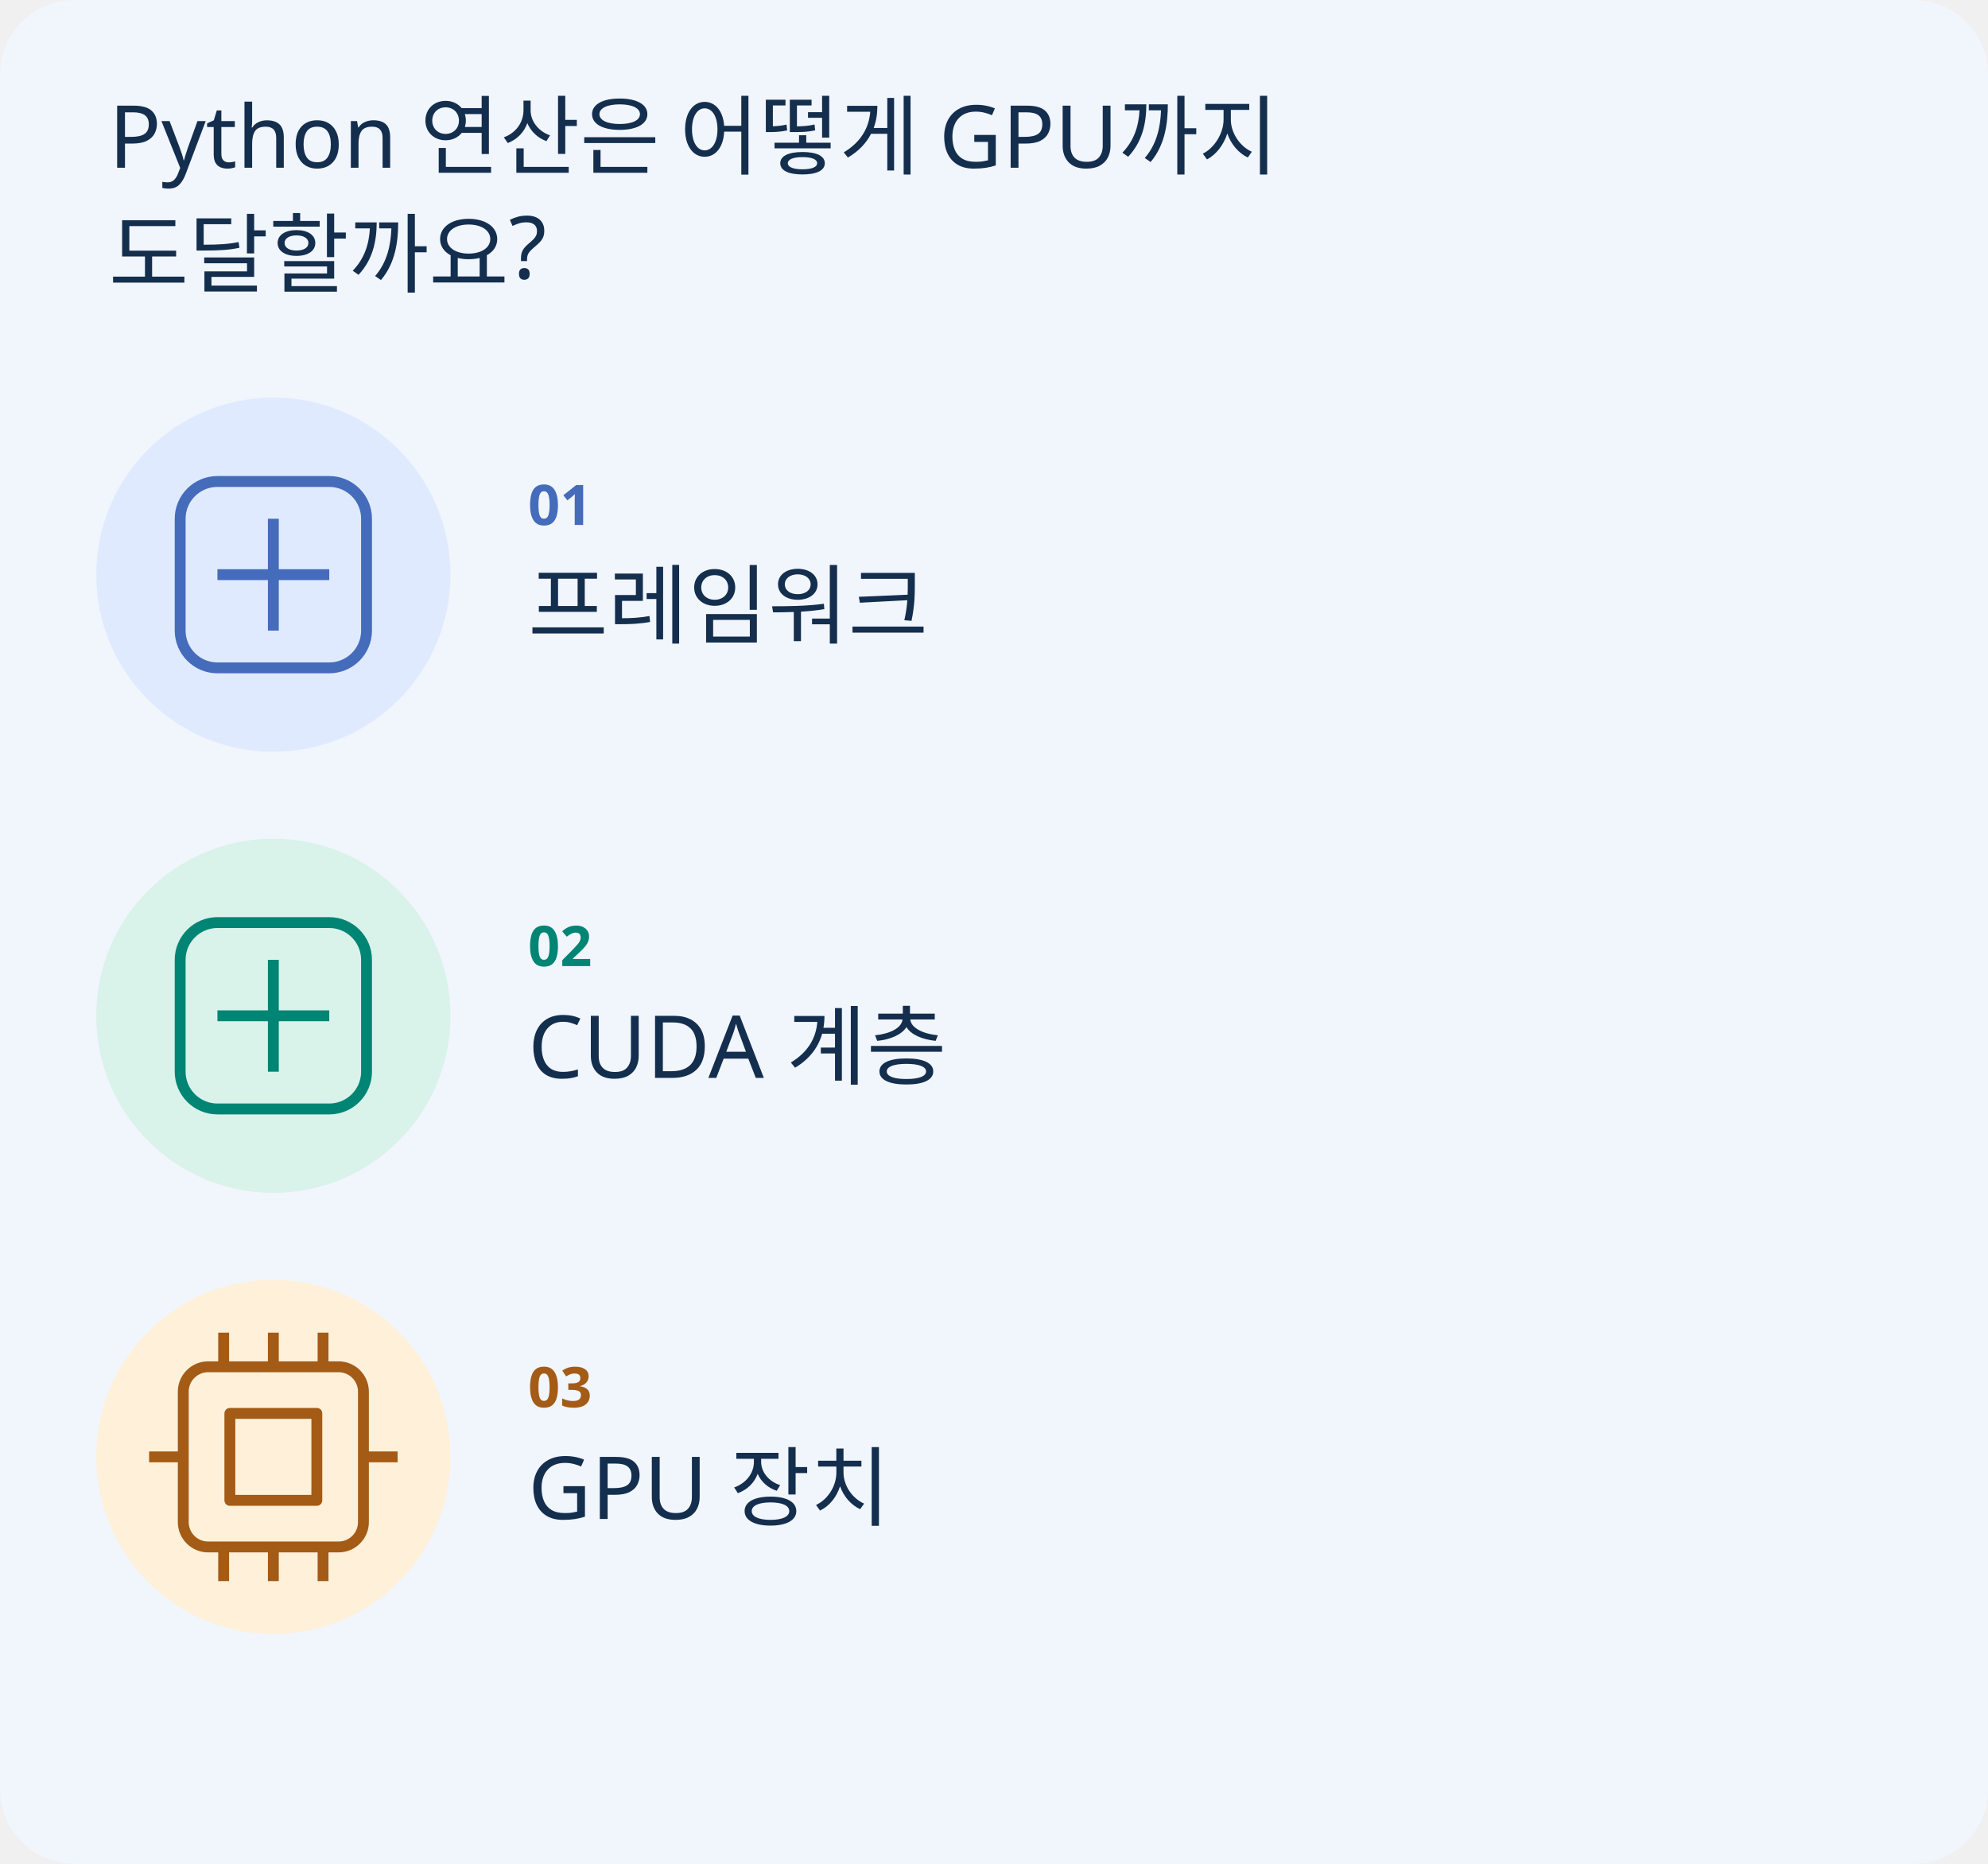
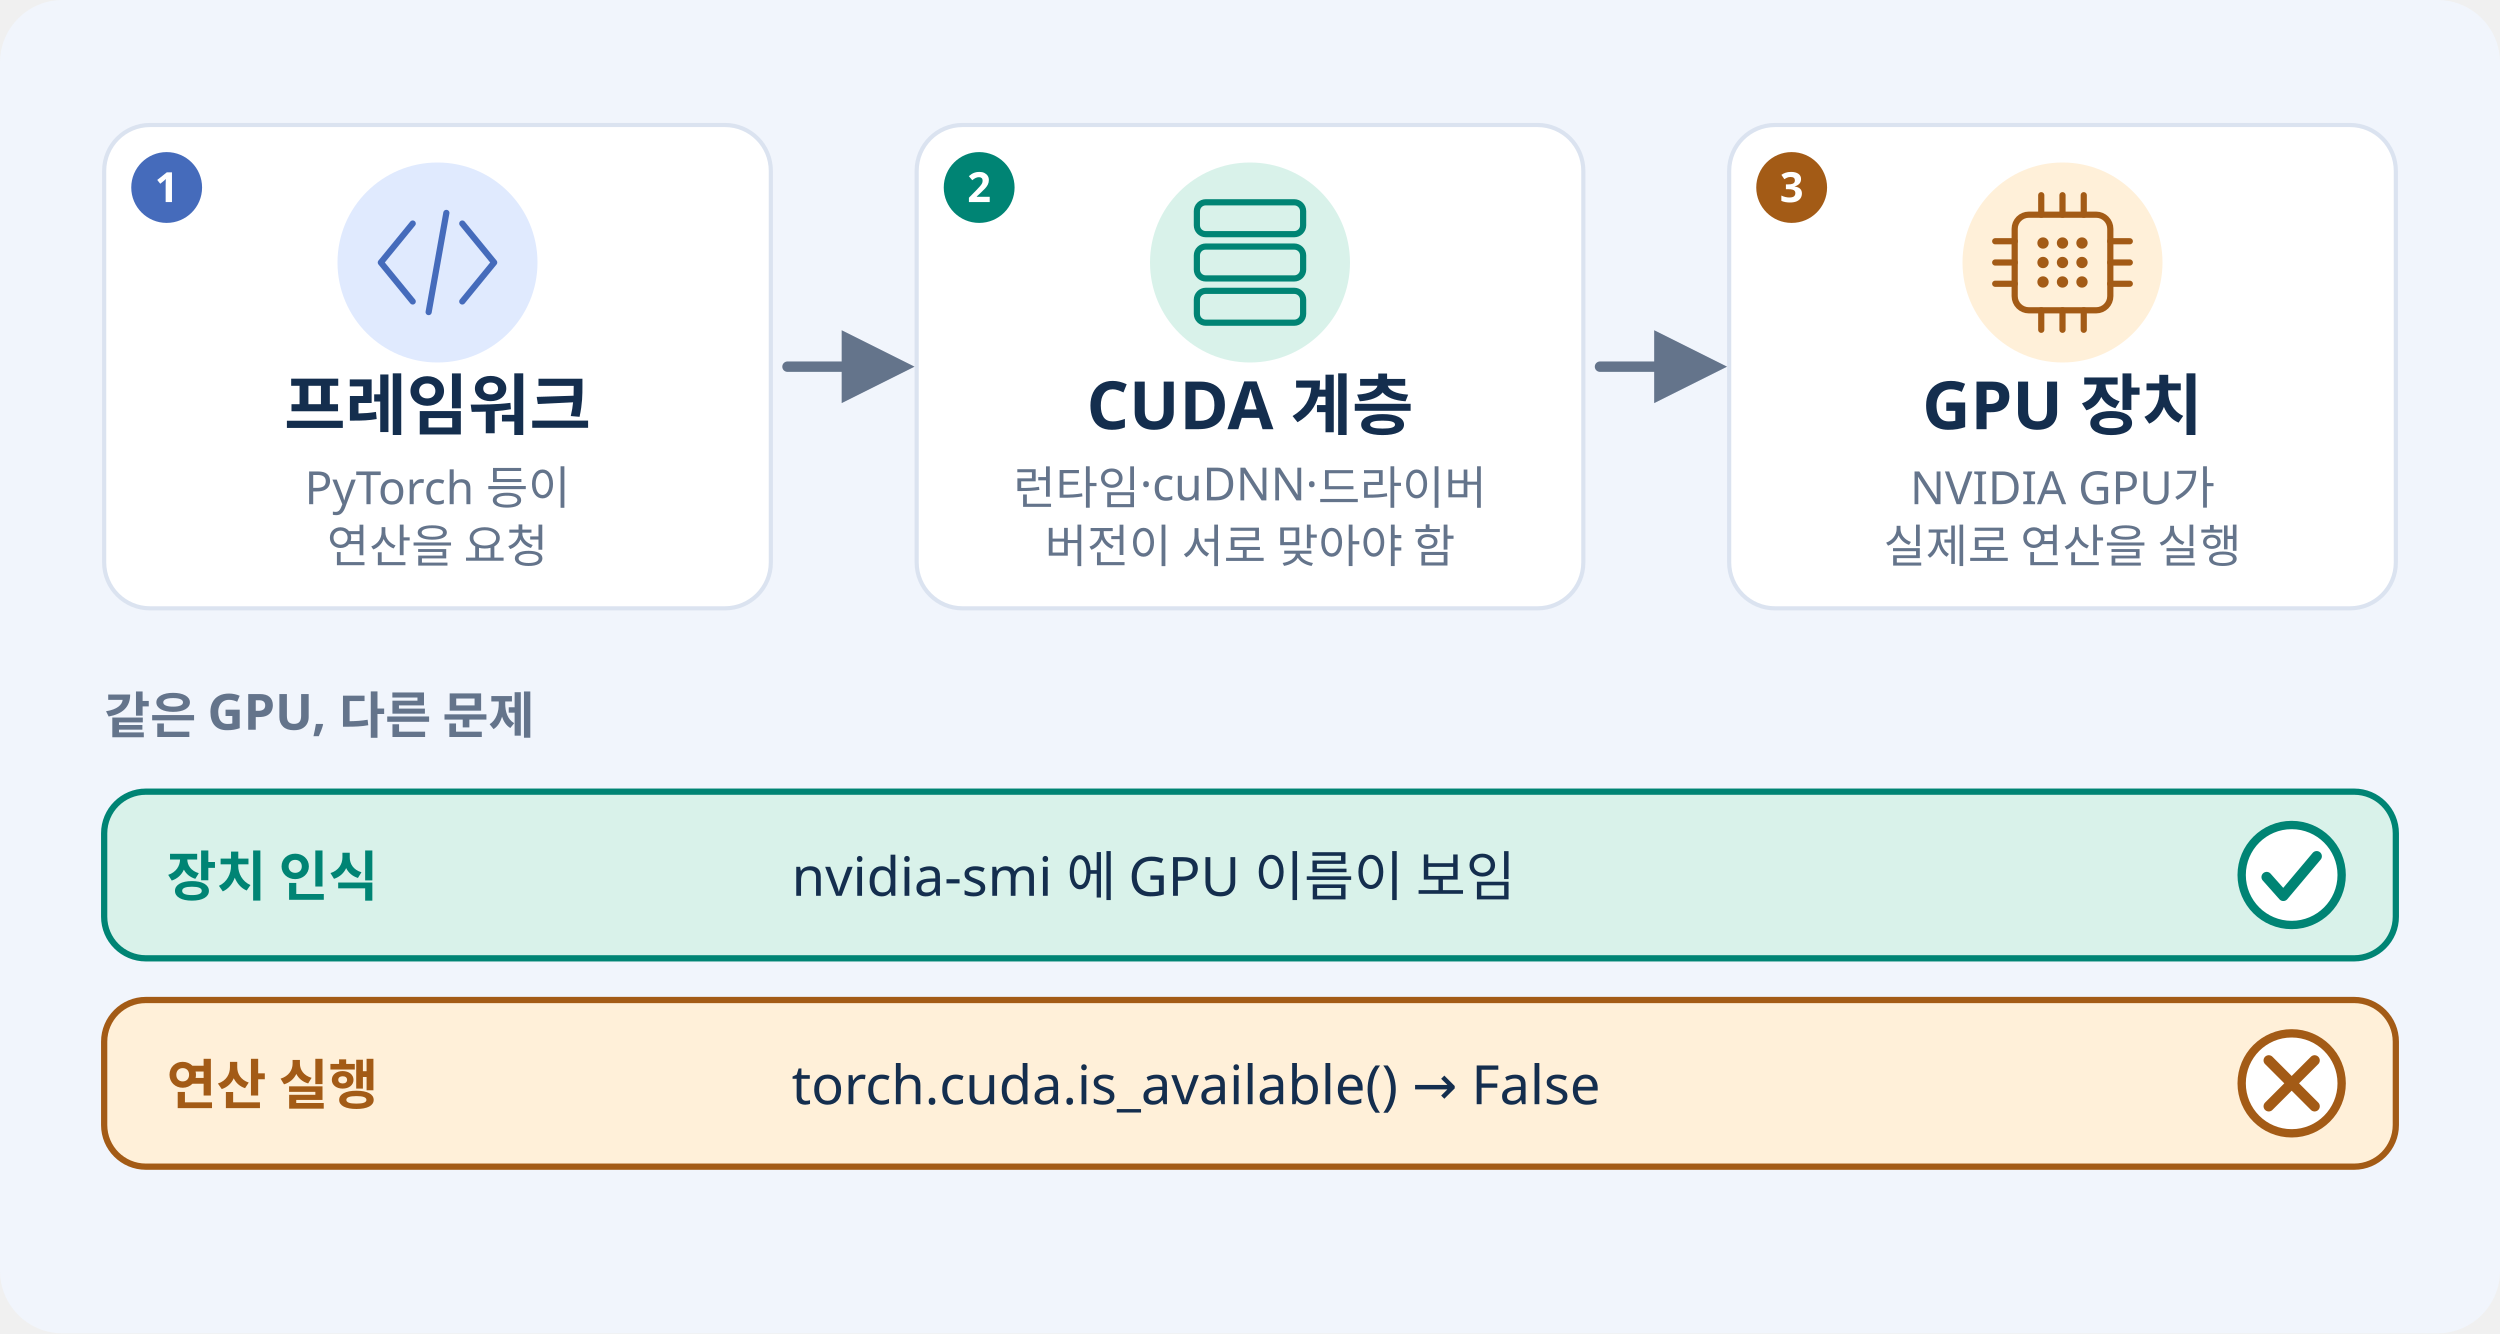
- <svg xmlns="http://www.w3.org/2000/svg" width="640" height="600" viewBox="0 0 640 600" role="img" aria-labelledby="title">
-   <rect width="100%" height="100%" rx="24" fill="#f1f5fc" />
+ <svg xmlns="http://www.w3.org/2000/svg" width="1200" height="640" viewBox="0 0 1200 640" role="img" aria-labelledby="title">
+   <defs>
+     <marker id="ah" viewBox="0 0 10 10" refX="8" refY="5" markerWidth="7" markerHeight="7" orient="auto-start-reverse">
+       <path d="M0 0L10 5L0 10z" fill="#64748b" />
+     </marker>
+   </defs>
+   <rect width="100%" height="100%" rx="30" fill="#f1f5fc" />
  <g font-family="system-ui, sans-serif">
-     <text x="35" y="54" font-size="28" fill="#142e4e">Python 연산은 어떻게 GPU까지</text>
-     <text x="35" y="92" font-size="28" fill="#142e4e">도달할까요?</text>
-     <circle cx="88" cy="185" r="57" fill="#e0eafe" />
-     <g transform="translate(88 185)" fill="none" stroke="#456bbb" stroke-width="3.5" stroke-linejoin="round">
-       <rect x="-30" y="-30" width="60" height="60" rx="12" />
-       <path d="M-18 0H18M0 -18V18" />
+     <rect x="50" y="60" width="320" height="232" rx="22" fill="#fff" stroke="#dbe3f0" stroke-width="2" />
+     <circle cx="210.0" cy="126" r="48" fill="#e0eafe" />
+     <g transform="translate(210.0 126) scale(0.85)">
+       <g fill="none" stroke="#456bbb" stroke-width="3.5" stroke-linejoin="round" stroke-linecap="round">
+         <path d="M-14 -22L-32 0L-14 22M14 -22L32 0L14 22M5 -28L-5 28" />
+       </g>
    </g>
-     <text x="170" y="169" font-size="18" fill="#456bbb" font-weight="700">01</text>
-     <text x="170" y="205" font-size="28" fill="#142e4e" font-weight="400">프레임워크</text>
-     <circle cx="88" cy="327" r="57" fill="#d9f2ea" />
-     <g transform="translate(88 327)" fill="none" stroke="#008474" stroke-width="3.5" stroke-linejoin="round">
-       <rect x="-30" y="-30" width="60" height="60" rx="12" />
-       <path d="M-18 0H18M0 -18V18" />
+     <circle cx="80" cy="90" r="17" fill="#456bbb" />
+     <text x="80" y="97" font-size="20" fill="#fff" font-weight="700" text-anchor="middle">1</text>
+     <text x="210.0" y="206" font-size="32" fill="#142e4e" font-weight="700" text-anchor="middle">프레임워크</text>
+     <text x="210.0" y="242" font-size="22" fill="#64748b" font-weight="400" text-anchor="middle">PyTorch 등이</text>
+     <text x="210.0" y="270" font-size="22" fill="#64748b" font-weight="400" text-anchor="middle">연산을 요청</text>
+     <rect x="440" y="60" width="320" height="232" rx="22" fill="#fff" stroke="#dbe3f0" stroke-width="2" />
+     <circle cx="600.0" cy="126" r="48" fill="#d9f2ea" />
+     <g transform="translate(600.0 126) scale(0.85)">
+       <g fill="none" stroke="#008474" stroke-width="3.5" stroke-linejoin="round" stroke-linecap="round">
+         <rect x="-30" y="-34" width="60" height="18" rx="5" />
+         <rect x="-30" y="-9" width="60" height="18" rx="5" />
+         <rect x="-30" y="16" width="60" height="18" rx="5" />
+       </g>
    </g>
-     <text x="170" y="311" font-size="18" fill="#008474" font-weight="700">02</text>
-     <text x="170" y="347" font-size="28" fill="#142e4e" font-weight="400">CUDA 계층</text>
-     <circle cx="88" cy="469" r="57" fill="#fff0d9" />
-     <g transform="translate(88 469)" fill="none" stroke="#a35b16" stroke-width="3.5" stroke-linejoin="round">
-       <rect x="-29" y="-29" width="58" height="58" rx="8" />
-       <rect x="-14" y="-14" width="28" height="28" />
-       <path d="M-16 -40V-30M0 -40V-30M16 -40V-30M-16 30V40M0 30V40M16 30V40M-40 0H-30M30 0H40" />
+     <circle cx="470" cy="90" r="17" fill="#008474" />
+     <text x="470" y="97" font-size="20" fill="#fff" font-weight="700" text-anchor="middle">2</text>
+     <text x="600.0" y="206" font-size="32" fill="#142e4e" font-weight="700" text-anchor="middle">CUDA 계층</text>
+     <text x="600.0" y="242" font-size="22" fill="#64748b" font-weight="400" text-anchor="middle">런타임·cuDNN·드라이버</text>
+     <text x="600.0" y="270" font-size="22" fill="#64748b" font-weight="400" text-anchor="middle">버전이 서로 맞아야 함</text>
+     <rect x="830" y="60" width="320" height="232" rx="22" fill="#fff" stroke="#dbe3f0" stroke-width="2" />
+     <circle cx="990.0" cy="126" r="48" fill="#fff0d9" />
+     <g transform="translate(990.0 126) scale(0.85)">
+       <g fill="none" stroke="#a35b16" stroke-width="3.5" stroke-linejoin="round" stroke-linecap="round">
+         <rect x="-27" y="-27" width="54" height="54" rx="8" />
+         <path d="M-12 -38V-27M0 -38V-27M12 -38V-27M-12 27V38M0 27V38M12 27V38M-38 -12H-27M-38 0H-27M-38 12H-27M27 -12H38M27 0H38M27 12H38" />
+         <circle cx="-11" cy="-11" r="3.2" fill="#a35b16" stroke="none" />
+         <circle cx="-11" cy="0" r="3.2" fill="#a35b16" stroke="none" />
+         <circle cx="-11" cy="11" r="3.2" fill="#a35b16" stroke="none" />
+         <circle cx="0" cy="-11" r="3.2" fill="#a35b16" stroke="none" />
+         <circle cx="0" cy="0" r="3.2" fill="#a35b16" stroke="none" />
+         <circle cx="0" cy="11" r="3.2" fill="#a35b16" stroke="none" />
+         <circle cx="11" cy="-11" r="3.2" fill="#a35b16" stroke="none" />
+         <circle cx="11" cy="0" r="3.2" fill="#a35b16" stroke="none" />
+         <circle cx="11" cy="11" r="3.2" fill="#a35b16" stroke="none" />
+       </g>
    </g>
-     <text x="170" y="453" font-size="18" fill="#a35b16" font-weight="700">03</text>
-     <text x="170" y="489" font-size="28" fill="#142e4e" font-weight="400">GPU 장치</text>
+     <circle cx="860" cy="90" r="17" fill="#a35b16" />
+     <text x="860" y="97" font-size="20" fill="#fff" font-weight="700" text-anchor="middle">3</text>
+     <text x="990.0" y="206" font-size="32" fill="#142e4e" font-weight="700" text-anchor="middle">GPU 장치</text>
+     <text x="990.0" y="242" font-size="22" fill="#64748b" font-weight="400" text-anchor="middle">NVIDIA GPU가</text>
+     <text x="990.0" y="270" font-size="22" fill="#64748b" font-weight="400" text-anchor="middle">실제로 연산을 실행</text>
+     <path d="M378 176.0L432 176.0" stroke="#64748b" stroke-width="5" fill="none" stroke-linecap="round" marker-end="url(#ah)" />
+     <path d="M768 176.0L822 176.0" stroke="#64748b" stroke-width="5" fill="none" stroke-linecap="round" marker-end="url(#ah)" />
+     <text x="50" y="352" font-size="24" fill="#64748b" font-weight="700" text-anchor="start">같은 GPU, 다른 문제</text>
+     <rect x="50" y="380" width="1100" height="80" rx="20" fill="#d9f2ea" stroke="#008474" stroke-width="3" />
+     <text x="80" y="430" font-size="26" fill="#008474" font-weight="700" text-anchor="start">장치 인식</text>
+     <text x="380" y="430" font-size="26" fill="#142e4e" font-weight="400" text-anchor="start">nvidia-smi 에 GPU 이름이 보임</text>
+     <circle cx="1100" cy="420" r="24" fill="#fff" stroke="#008474" stroke-width="4" />
+     <path d="M1088 421L1096 430L1112 411" stroke="#008474" stroke-width="5" fill="none" stroke-linecap="round" stroke-linejoin="round" />
+     <rect x="50" y="480" width="1100" height="80" rx="20" fill="#fff0d9" stroke="#a35b16" stroke-width="3" />
+     <text x="80" y="530" font-size="26" fill="#a35b16" font-weight="700" text-anchor="start">연산 실행</text>
+     <text x="380" y="530" font-size="26" fill="#142e4e" font-weight="400" text-anchor="start">torch.cuda.is_available() → False</text>
+     <circle cx="1100" cy="520" r="24" fill="#fff" stroke="#a35b16" stroke-width="4" />
+     <path d="M1089 509L1111 531M1111 509L1089 531" stroke="#a35b16" stroke-width="5" stroke-linecap="round" />
  </g>
</svg>
